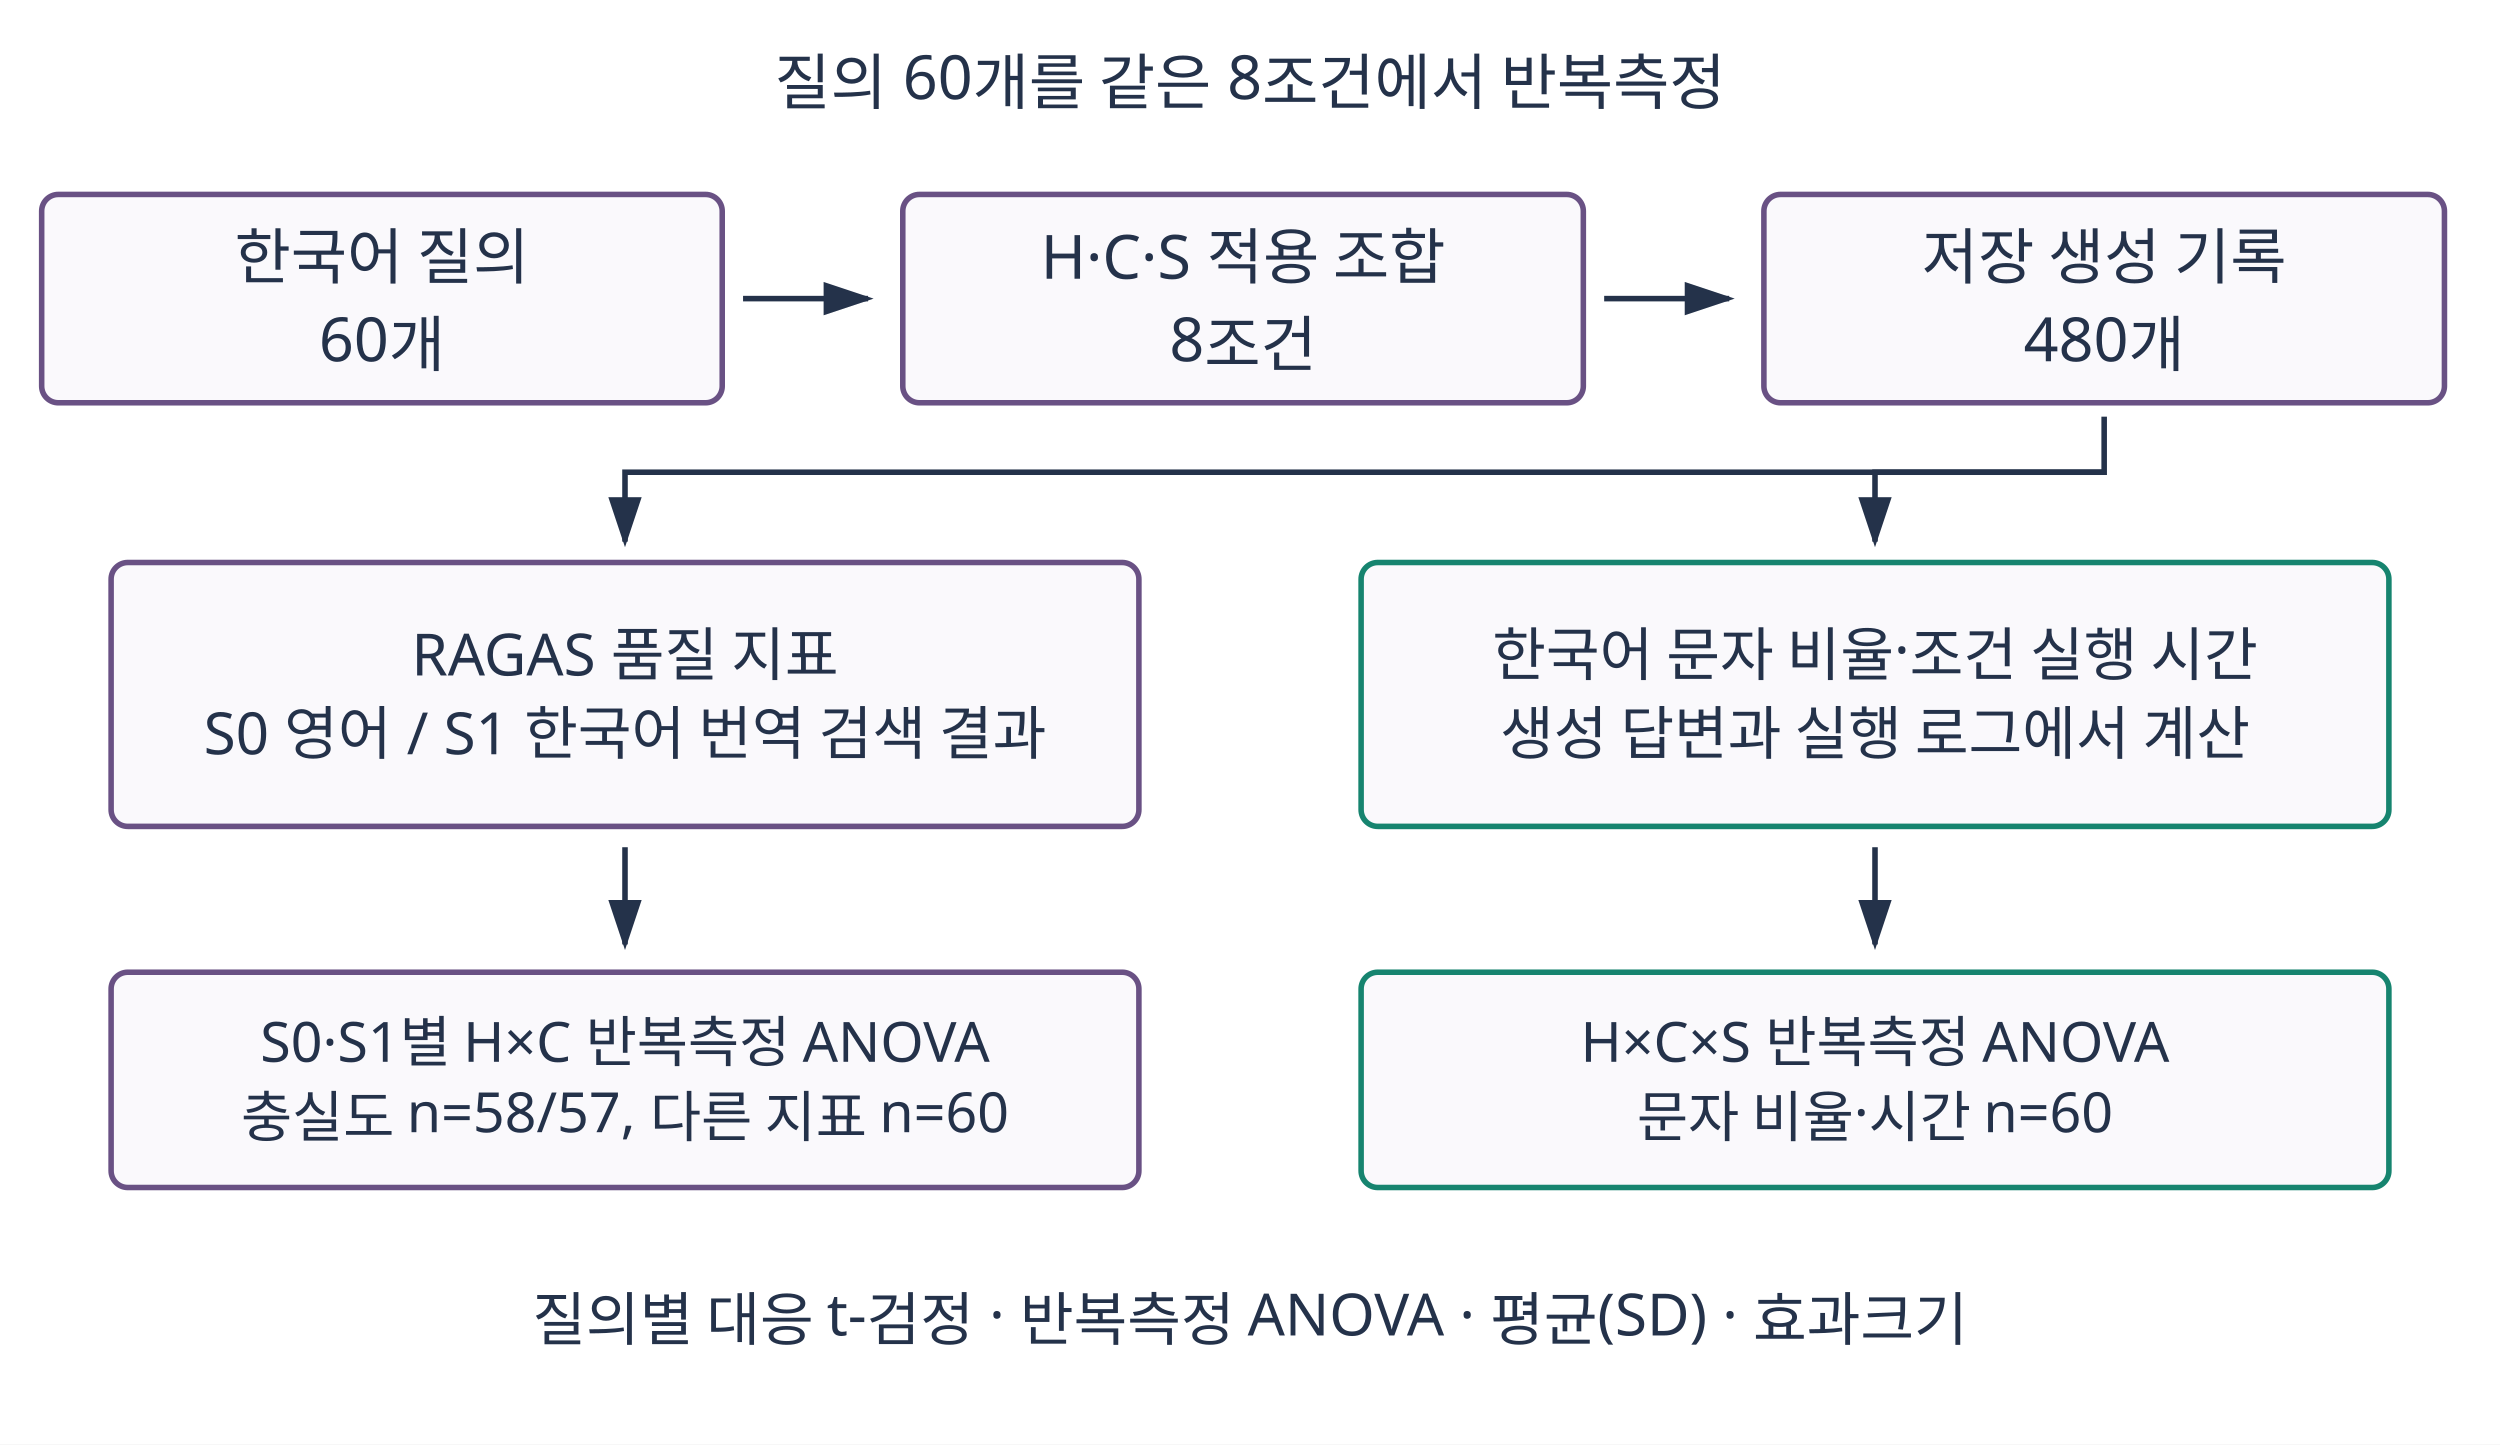
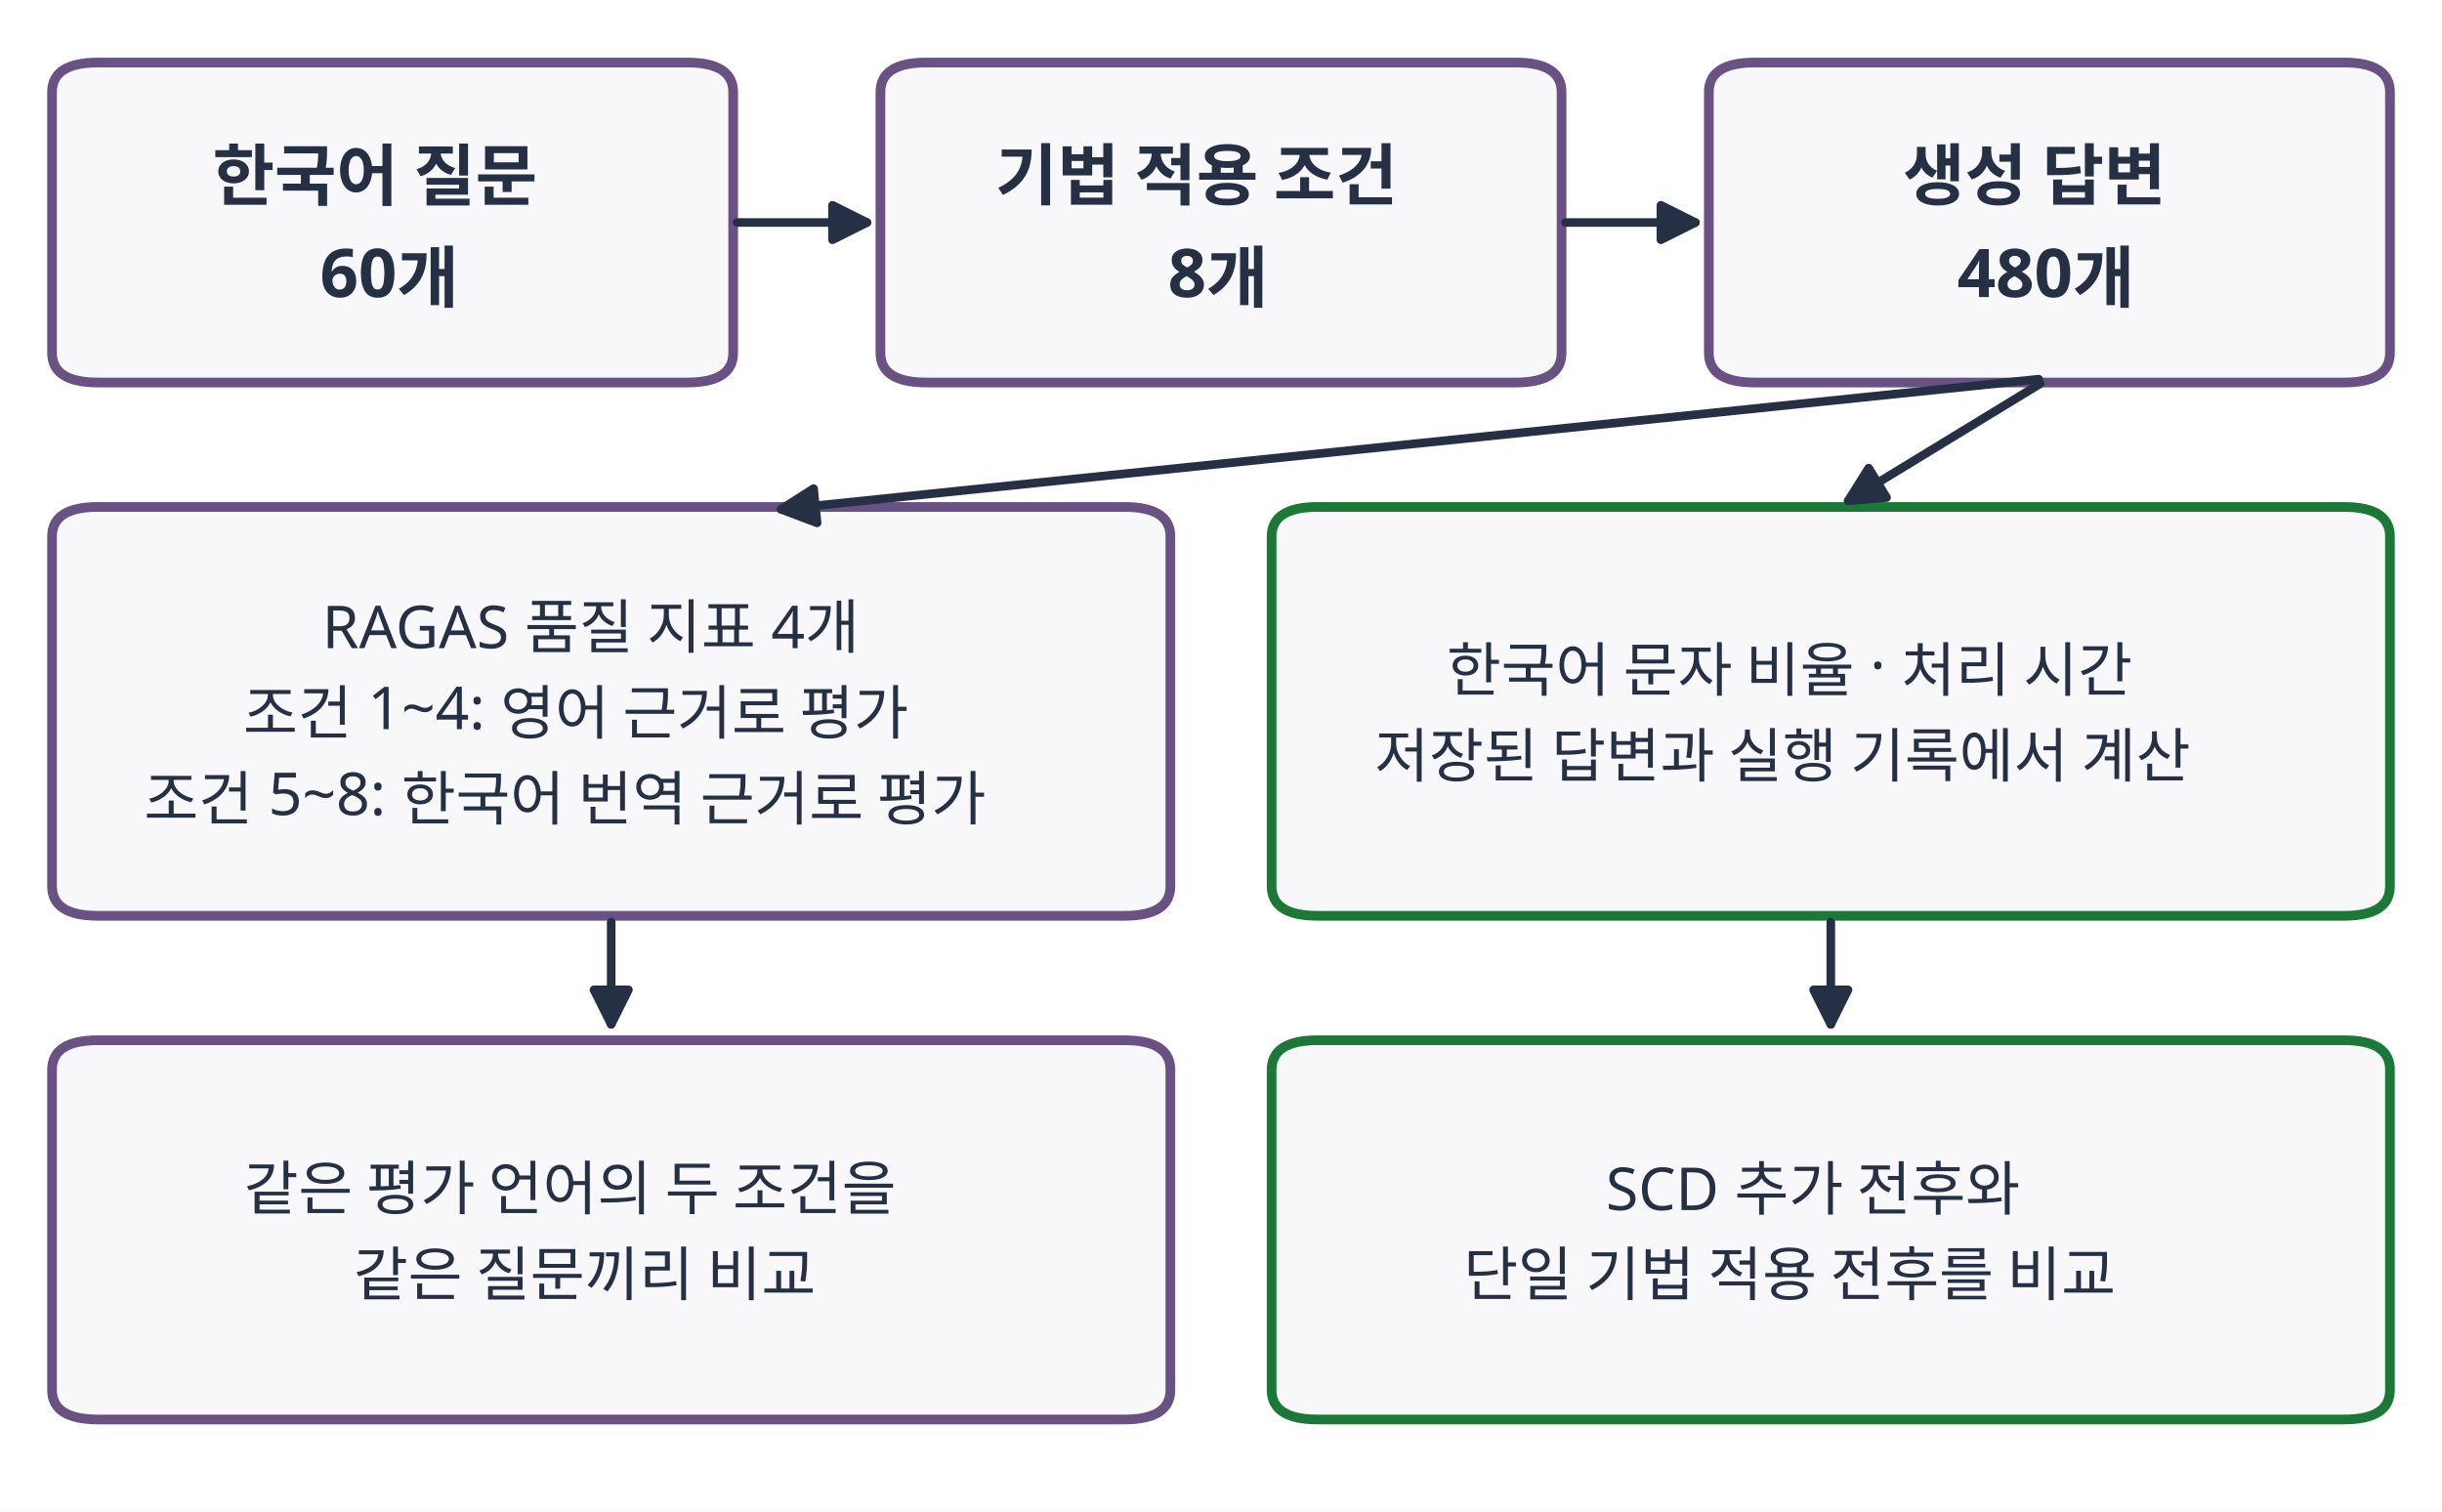
- <svg xmlns="http://www.w3.org/2000/svg" width="159mm" height="91.867mm" viewBox="0 0 1800 1040">
+ <svg xmlns="http://www.w3.org/2000/svg" width="453.6pt" height="280.8pt" viewBox="0 0 453.6 280.8" version="1.1">
  <defs>
-     <marker id="arrow" markerWidth="10" markerHeight="10" refX="8" refY="3" orient="auto">
-       <path d="M0,0 L0,6 L9,3 z" fill="#24324A" />
-     </marker>
+     <style type="text/css">*{stroke-linejoin: round; stroke-linecap: butt}</style>
  </defs>
-   <rect width="100%" height="100%" fill="white" />
-   <text x="900" y="75.0" font-family="Malgun Gothic" font-size="44" text-anchor="middle" fill="#24324A">질의 60개를 같은 8조건에서 반복측정</text>
-   <rect x="30" y="140" width="490" height="150" rx="12" fill="#FAF9FC" stroke="#695184" stroke-width="4" />
-   <text x="275.0" y="200.7" font-family="Malgun Gothic" font-size="44" text-anchor="middle" fill="#24324A">한국어 질의</text>
-   <text x="275.0" y="260.1" font-family="Malgun Gothic" font-size="44" text-anchor="middle" fill="#24324A">60개</text>
-   <rect x="650" y="140" width="490" height="150" rx="12" fill="#FAF9FC" stroke="#695184" stroke-width="4" />
-   <text x="895.0" y="200.7" font-family="Malgun Gothic" font-size="44" text-anchor="middle" fill="#24324A">H·C·S 적용 조합</text>
-   <text x="895.0" y="260.1" font-family="Malgun Gothic" font-size="44" text-anchor="middle" fill="#24324A">8조건</text>
-   <rect x="1270" y="140" width="490" height="150" rx="12" fill="#FAF9FC" stroke="#695184" stroke-width="4" />
-   <text x="1515.0" y="200.7" font-family="Malgun Gothic" font-size="44" text-anchor="middle" fill="#24324A">저장 생성 기록</text>
-   <text x="1515.0" y="260.1" font-family="Malgun Gothic" font-size="44" text-anchor="middle" fill="#24324A">480개</text>
-   <polyline points="535,215 625,215" fill="none" stroke="#24324A" stroke-width="4" marker-end="url(#arrow)" />
-   <polyline points="1155,215 1245,215" fill="none" stroke="#24324A" stroke-width="4" marker-end="url(#arrow)" />
-   <rect x="80" y="405" width="740" height="190" rx="12" fill="#FAF9FC" stroke="#695184" stroke-width="4" />
-   <text x="450.0" y="486.35" font-family="Malgun Gothic" font-size="42" text-anchor="middle" fill="#24324A">RAGAS 품질 지표</text>
-   <text x="450.0" y="543.05" font-family="Malgun Gothic" font-size="42" text-anchor="middle" fill="#24324A">S0 영어 / S1 한국어 번역 검색 결과</text>
-   <rect x="980" y="405" width="740" height="190" rx="12" fill="#FAF9FC" stroke="#16846F" stroke-width="4" />
-   <text x="1350.0" y="486.35" font-family="Malgun Gothic" font-size="42" text-anchor="middle" fill="#24324A">한국어 문자 비율·조건 실행 시간</text>
-   <text x="1350.0" y="543.05" font-family="Malgun Gothic" font-size="42" text-anchor="middle" fill="#24324A">생성 답변과 실행 로그에서 계산</text>
-   <polyline points="1515,300 1515,340 450,340 450,390" fill="none" stroke="#24324A" stroke-width="4" marker-end="url(#arrow)" />
-   <polyline points="1515,340 1350,340 1350,390" fill="none" stroke="#24324A" stroke-width="4" marker-end="url(#arrow)" />
-   <rect x="80" y="700" width="740" height="155" rx="12" fill="#FAF9FC" stroke="#695184" stroke-width="4" />
-   <text x="450.0" y="764.5" font-family="Malgun Gothic" font-size="40" text-anchor="middle" fill="#24324A">S0·S1별 H×C 반복측정 ANOVA</text>
-   <text x="450.0" y="818.5" font-family="Malgun Gothic" font-size="40" text-anchor="middle" fill="#24324A">충실도 n=58/57, 다른 지표 n=60</text>
-   <rect x="980" y="700" width="740" height="155" rx="12" fill="#FAF9FC" stroke="#16846F" stroke-width="4" />
-   <text x="1350.0" y="764.5" font-family="Malgun Gothic" font-size="40" text-anchor="middle" fill="#24324A">H×C×S 반복측정 ANOVA</text>
-   <text x="1350.0" y="818.5" font-family="Malgun Gothic" font-size="40" text-anchor="middle" fill="#24324A">문자 비율·시간 n=60</text>
-   <polyline points="450,610 450,680" fill="none" stroke="#24324A" stroke-width="4" marker-end="url(#arrow)" />
-   <polyline points="1350,610 1350,680" fill="none" stroke="#24324A" stroke-width="4" marker-end="url(#arrow)" />
-   <text x="900" y="965.0" font-family="Malgun Gothic" font-size="42" text-anchor="middle" fill="#24324A">질의별 대응 t-검정 · 반복측정 ANOVA · 평균(SD) · 효과크기</text>
+   <g id="figure_1">
+     <g id="patch_1">
+       <path d="M 0 280.8  L 453.6 280.8  L 453.6 0  L 0 0  z " style="fill: #ffffff" />
+     </g>
+     <g id="axes_1">
+       <g id="patch_2">
+         <path d="M 18.214 71.054  L 127.636 71.054  Q 136.185 71.054 136.185 65.55  L 136.185 17.118  Q 136.185 11.614 127.636 11.614  L 18.214 11.614  Q 9.665 11.614 9.665 17.118  L 9.665 65.55  Q 9.665 71.054 18.214 71.054  z " clip-path="url(#p8184c547fe)" style="fill: #f8f8fb; stroke: #695184; stroke-width: 1.8; stroke-linejoin: miter" />
+       </g>
+       <g id="patch_3">
+         <path d="M 172.089 71.054  L 281.511 71.054  Q 290.06 71.054 290.06 65.55  L 290.06 17.118  Q 290.06 11.614 281.511 11.614  L 172.089 11.614  Q 163.54 11.614 163.54 17.118  L 163.54 65.55  Q 163.54 71.054 172.089 71.054  z " clip-path="url(#p8184c547fe)" style="fill: #f8f8fb; stroke: #695184; stroke-width: 1.8; stroke-linejoin: miter" />
+       </g>
+       <g id="patch_4">
+         <path d="M 325.964 71.054  L 435.386 71.054  Q 443.935 71.054 443.935 65.55  L 443.935 17.118  Q 443.935 11.614 435.386 11.614  L 325.964 11.614  Q 317.415 11.614 317.415 17.118  L 317.415 65.55  Q 317.415 71.054 325.964 71.054  z " clip-path="url(#p8184c547fe)" style="fill: #f8f8fb; stroke: #695184; stroke-width: 1.8; stroke-linejoin: miter" />
+       </g>
+       <g id="patch_5">
+         <path d="M 18.214 170.12  L 208.848 170.12  Q 217.397 170.12 217.397 164.616  L 217.397 99.673  Q 217.397 94.169 208.848 94.169  L 18.214 94.169  Q 9.665 94.169 9.665 99.673  L 9.665 164.616  Q 9.665 170.12 18.214 170.12  z " clip-path="url(#p8184c547fe)" style="fill: #f8f8fb; stroke: #695184; stroke-width: 1.8; stroke-linejoin: miter" />
+       </g>
+       <g id="patch_6">
+         <path d="M 244.752 170.12  L 435.386 170.12  Q 443.935 170.12 443.935 164.616  L 443.935 99.673  Q 443.935 94.169 435.386 94.169  L 244.752 94.169  Q 236.203 94.169 236.203 99.673  L 236.203 164.616  Q 236.203 170.12 244.752 170.12  z " clip-path="url(#p8184c547fe)" style="fill: #f8f8fb; stroke: #1b7837; stroke-width: 1.8; stroke-linejoin: miter" />
+       </g>
+       <g id="patch_7">
+         <path d="M 18.214 263.682  L 208.848 263.682  Q 217.397 263.682 217.397 258.179  L 217.397 198.739  Q 217.397 193.235 208.848 193.235  L 18.214 193.235  Q 9.665 193.235 9.665 198.739  L 9.665 258.179  Q 9.665 263.682 18.214 263.682  z " clip-path="url(#p8184c547fe)" style="fill: #f8f8fb; stroke: #695184; stroke-width: 1.8; stroke-linejoin: miter" />
+       </g>
+       <g id="patch_8">
+         <path d="M 244.752 263.682  L 435.386 263.682  Q 443.935 263.682 443.935 258.179  L 443.935 198.739  Q 443.935 193.235 435.386 193.235  L 244.752 193.235  Q 236.203 193.235 236.203 198.739  L 236.203 258.179  Q 236.203 263.682 244.752 263.682  z " clip-path="url(#p8184c547fe)" style="fill: #f8f8fb; stroke: #1b7837; stroke-width: 1.8; stroke-linejoin: miter" />
+       </g>
+       <g id="text_1">
+         <text style="font-weight: 700; font-size: 12.5px; font-family: 'Malgun Gothic'; fill: #263044" transform="translate(39.47766 37.14138)">한국어 질문</text>
+         <text style="font-weight: 700; font-size: 12.5px; font-family: 'Malgun Gothic'; fill: #263044" transform="translate(59.43078 55.18435)">60개</text>
+       </g>
+       <g id="text_2">
+         <text style="font-weight: 700; font-size: 12.5px; font-family: 'Malgun Gothic'; fill: #263044" transform="translate(184.9055 37.05935)">기법 적용 조건</text>
+         <text style="font-weight: 700; font-size: 12.5px; font-family: 'Malgun Gothic'; fill: #263044" transform="translate(216.9279 55.18435)">8개</text>
+       </g>
+       <g id="text_3">
+         <text style="font-weight: 700; font-size: 12.5px; font-family: 'Malgun Gothic'; fill: #263044" transform="translate(353.4778 37.06618)">생성 답변</text>
+         <text style="font-weight: 700; font-size: 12.5px; font-family: 'Malgun Gothic'; fill: #263044" transform="translate(363.5589 55.18435)">480개</text>
+       </g>
+       <g id="patch_9">
+         <path d="M 136.9 41.334  Q 149.861 41.334 161.033 41.334  " style="fill: none; stroke: #263044; stroke-width: 1.6; stroke-linecap: round" />
+         <path d="M 154.633 38.134  L 161.033 41.334  L 154.633 44.534  z " style="fill: #263044; stroke: #263044; stroke-width: 1.6; stroke-linecap: round" />
+       </g>
+       <g id="patch_10">
+         <path d="M 290.775 41.334  Q 303.736 41.334 314.908 41.334  " style="fill: none; stroke: #263044; stroke-width: 1.6; stroke-linecap: round" />
+         <path d="M 308.508 38.134  L 314.908 41.334  L 308.508 44.534  z " style="fill: #263044; stroke: #263044; stroke-width: 1.6; stroke-linecap: round" />
+       </g>
+       <g id="text_4">
+         <text style="font-size: 11px; font-family: 'Malgun Gothic'; fill: #263044" transform="translate(59.83796 120.408)">RAGAS 품질 지표 4개</text>
+         <text style="font-size: 11px; font-family: 'Malgun Gothic'; fill: #263044" transform="translate(45.18131 136.358)">조건 1~4: 영어 근거로 평가</text>
+         <text style="font-size: 11px; font-family: 'Malgun Gothic'; fill: #263044" transform="translate(26.74772 152.308)">조건 5~8: 한국어 번역 근거로 평가</text>
+       </g>
+       <g id="text_5">
+         <text style="font-size: 11px; font-family: 'Malgun Gothic'; fill: #263044" transform="translate(268.6981 128.383)">한국어 문자 비율 · 처리 시간</text>
+         <text style="font-size: 11px; font-family: 'Malgun Gothic'; fill: #263044" transform="translate(255.3348 144.333)">저장된 답변과 실행 기록에서 계산</text>
+       </g>
+       <g id="patch_11">
+         <path d="M 378.685 70.434  Q 260.993 82.611 145.082 94.605  " style="fill: none; stroke: #263044; stroke-width: 1.6; stroke-linecap: round" />
+         <path d="M 151.777 97.129  L 145.082 94.605  L 151.118 90.763  z " style="fill: #263044; stroke: #263044; stroke-width: 1.6; stroke-linecap: round" />
+       </g>
+       <g id="patch_12">
+         <path d="M 378.967 71.27  Q 360.372 82.612 343.303 93.022  " style="fill: none; stroke: #263044; stroke-width: 1.6; stroke-linecap: round" />
+         <path d="M 350.434 92.421  L 343.303 93.022  L 347.101 86.958  z " style="fill: #263044; stroke: #263044; stroke-width: 1.6; stroke-linecap: round" />
+       </g>
+       <g id="text_6">
+         <text style="font-size: 11px; font-family: 'Malgun Gothic'; fill: #263044" transform="translate(45.29647 224.6974)">같은 평가 언어의 두 조건을</text>
+         <text style="font-size: 11px; font-family: 'Malgun Gothic'; fill: #263044" transform="translate(65.66366 240.6474)">같은 질문끼리 비교</text>
+       </g>
+       <g id="text_7">
+         <text style="font-size: 11px; font-family: 'Malgun Gothic'; fill: #263044" transform="translate(298.2786 224.7808)">SCD 추가 전후와</text>
+         <text style="font-size: 11px; font-family: 'Malgun Gothic'; fill: #263044" transform="translate(271.8348 240.6474)">단일 기법 적용 전후를 비교</text>
+       </g>
+       <g id="patch_13">
+         <path d="M 113.531 171.293  Q 113.531 181.678 113.531 190.274  " style="fill: none; stroke: #263044; stroke-width: 1.6; stroke-linecap: round" />
+         <path d="M 116.731 183.874  L 113.531 190.274  L 110.331 183.874  z " style="fill: #263044; stroke: #263044; stroke-width: 1.6; stroke-linecap: round" />
+       </g>
+       <g id="patch_14">
+         <path d="M 340.069 171.293  Q 340.069 181.678 340.069 190.274  " style="fill: none; stroke: #263044; stroke-width: 1.6; stroke-linecap: round" />
+         <path d="M 343.269 183.874  L 340.069 190.274  L 336.869 183.874  z " style="fill: #263044; stroke: #263044; stroke-width: 1.6; stroke-linecap: round" />
+       </g>
+     </g>
+   </g>
+   <defs>
+     <clipPath id="p8184c547fe">
+       <rect x="4.536" y="2.808" width="444.528" height="275.184" />
+     </clipPath>
+   </defs>
</svg>
